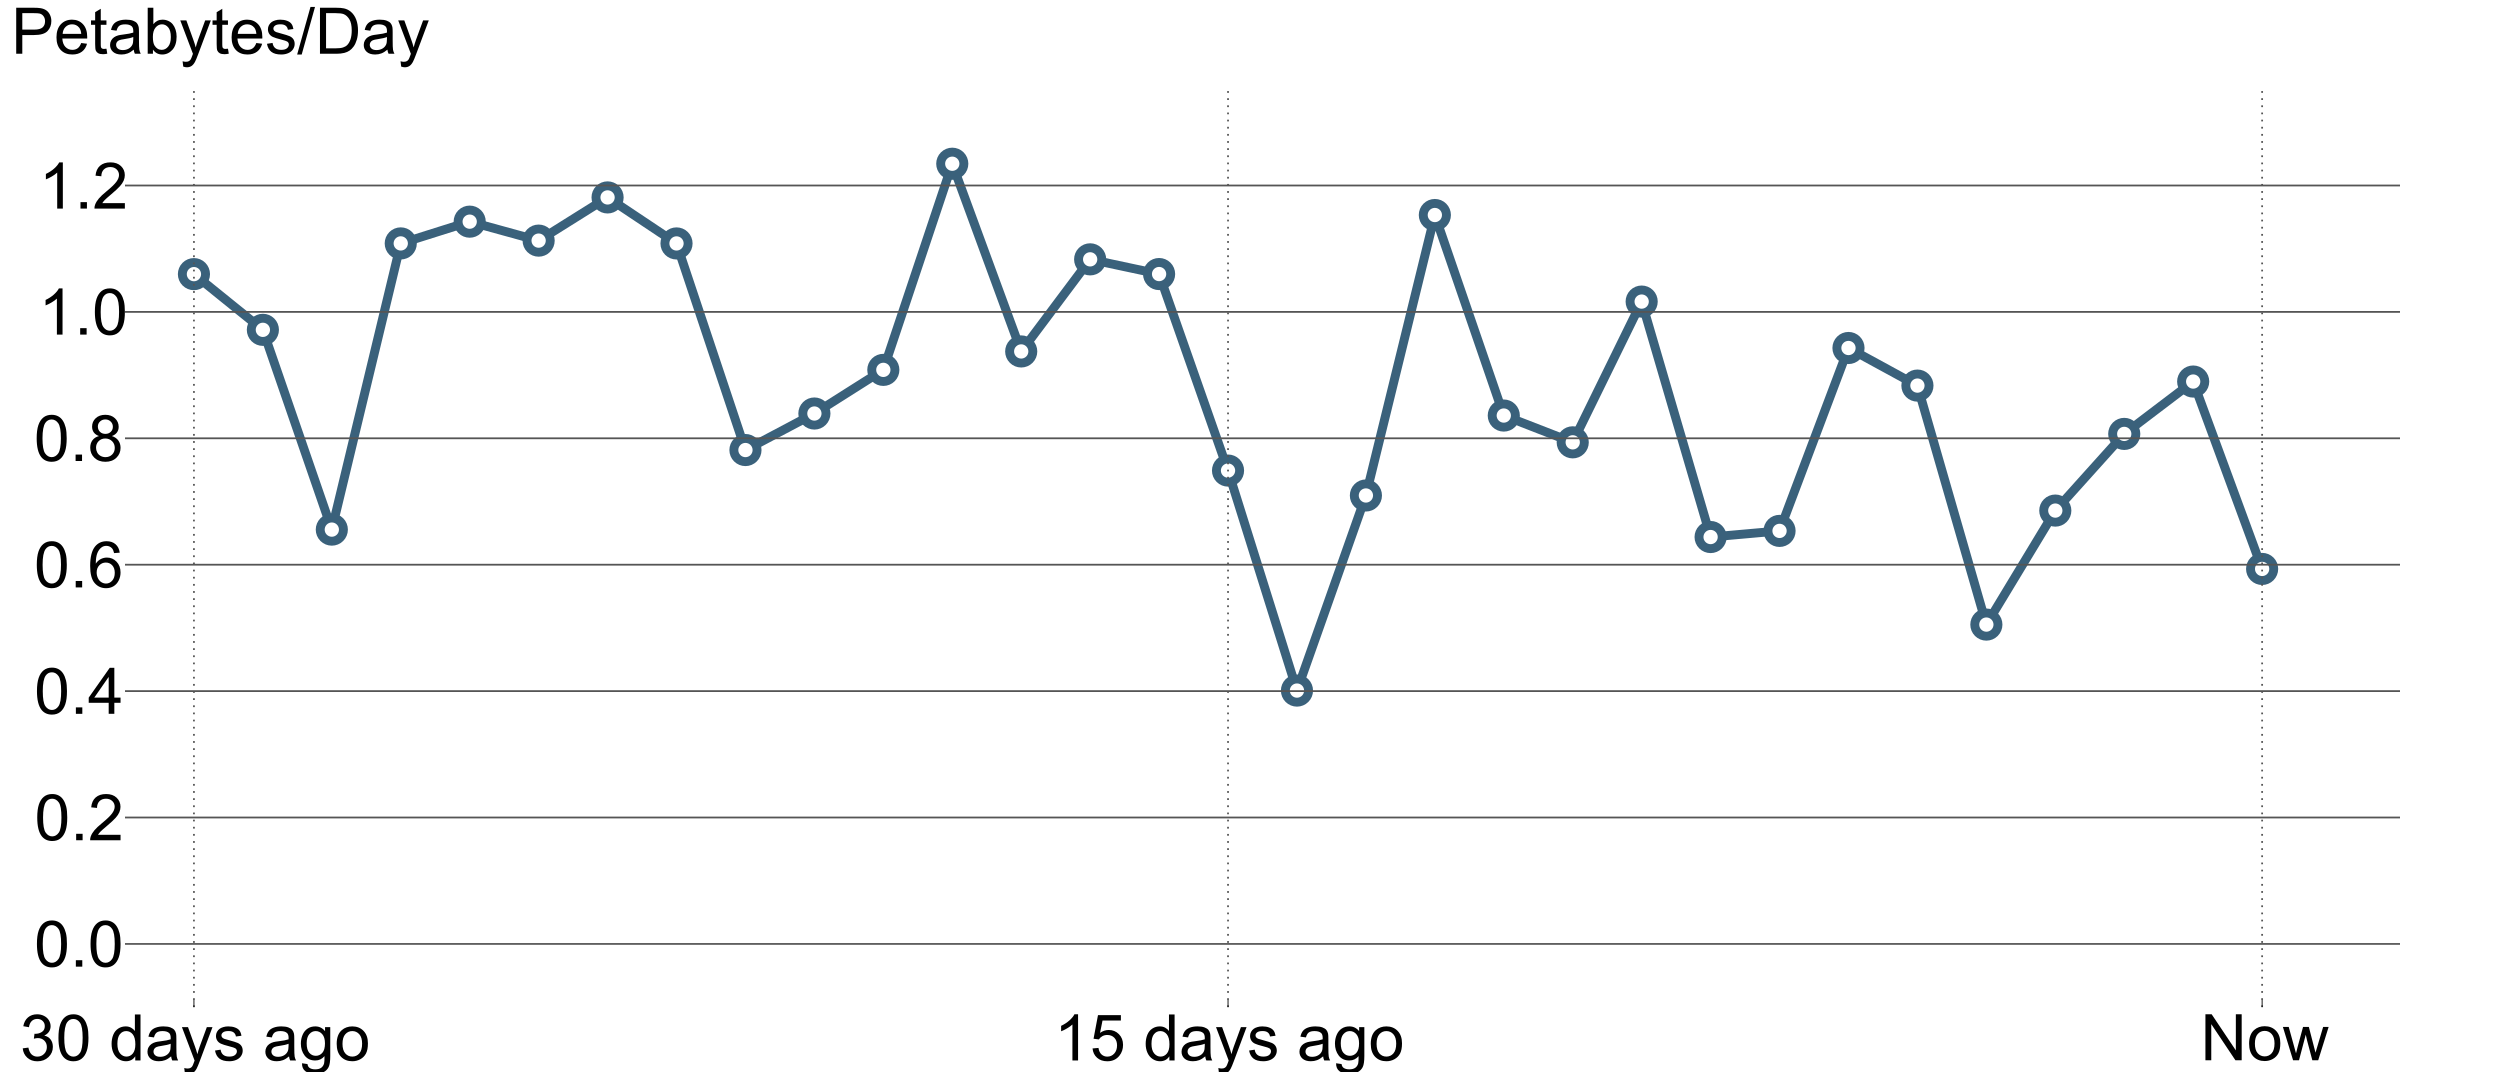
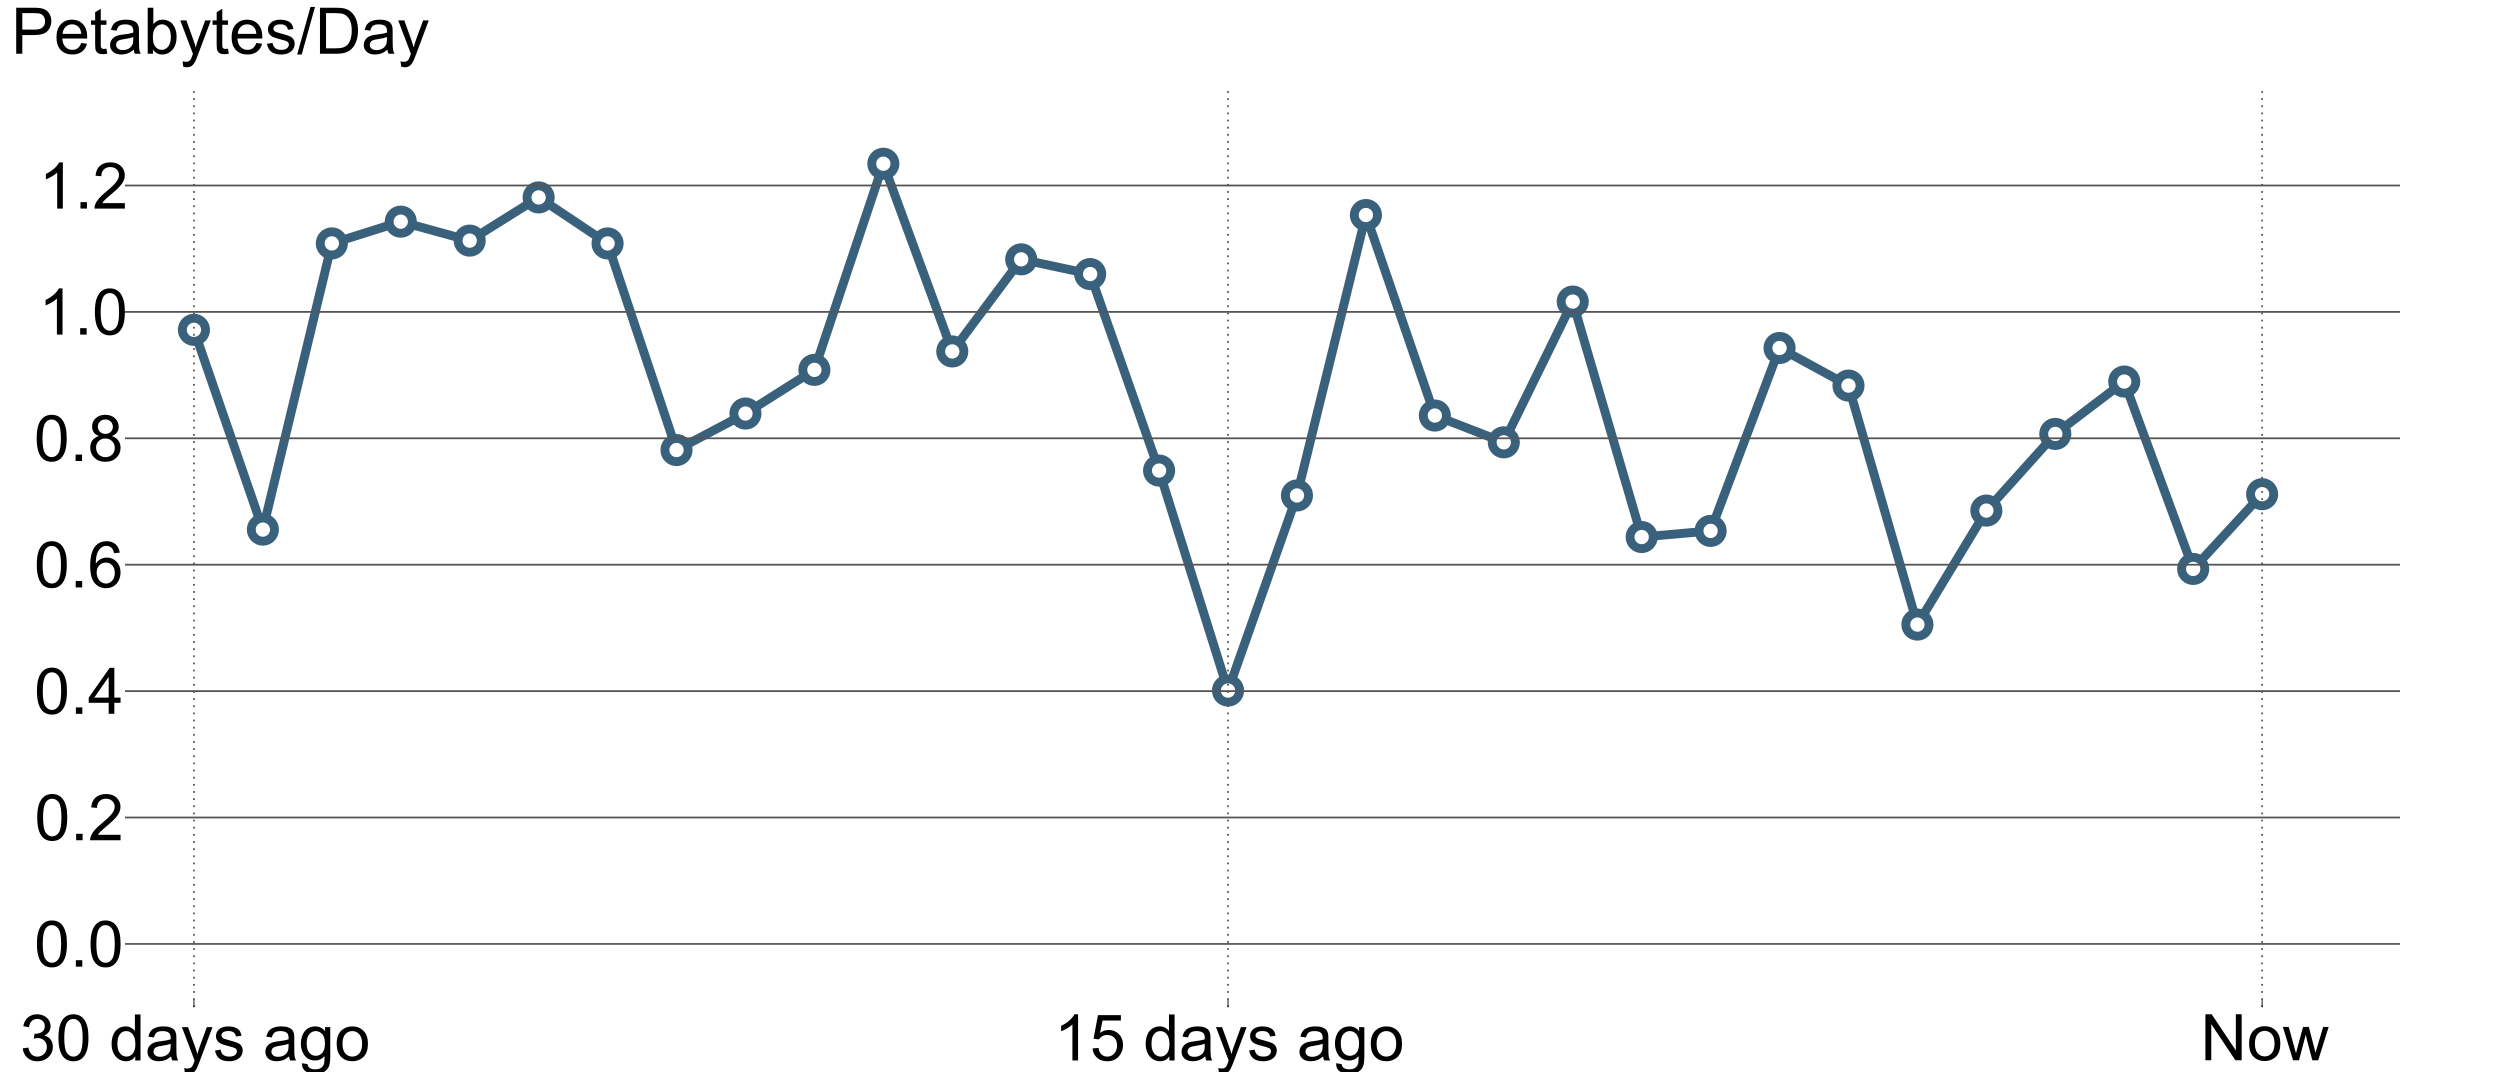
<svg xmlns="http://www.w3.org/2000/svg" xmlns:xlink="http://www.w3.org/1999/xlink" width="1400pt" height="600pt" viewBox="0 0 1400 600" version="1.1" id="svg1">
  <g id="figure1">
    <g id="patch1">
      <path style="fill: #ffffff; stroke: #ffffff; stroke-width: 1; stroke-linejoin: round; stroke-linecap: square;  opacity: 1" d="M0 600L1400 600L1400 0 L0 0L0 600" />
    </g>
    <g id="axes1">
      <g id="line2d1">
        <defs>
          <clipPath id="pae88289662c10040f13a96717475d515">
            <rect x="70" y="48" width="1274" height="516" />
          </clipPath>
        </defs>
-         <path style="fill: none; stroke: #3a617b; stroke-width: 5; stroke-linejoin: round; stroke-linecap: square;  opacity: 1" clip-path="url(#pae88289662c10040f13a96717475d515)" d="M108.606 153.516L147.212 184.71L185.818 296.58 L224.424 136.312L263.03 124.128L301.636 134.746 L340.242 110.558L378.848 136.327L417.455 252.022 L456.061 231.571L494.667 207.13L533.273 91.691 L571.879 196.808L610.485 145.236L649.091 153.469 L687.697 263.521L726.303 386.722L764.909 277.469 L803.515 120.413L842.121 232.705L880.727 247.707 L919.333 168.886L957.939 300.738L996.545 297.302 L1035.152 194.88L1073.758 215.933L1112.364 349.767 L1150.97 285.928L1189.576 242.988L1228.182 213.665 L1266.788 318.601" />
+         <path style="fill: none; stroke: #3a617b; stroke-width: 5; stroke-linejoin: round; stroke-linecap: square;  opacity: 1" clip-path="url(#pae88289662c10040f13a96717475d515)" d="M108.606 184.71L147.212 296.58L185.818 136.312 L224.424 124.128L263.03 134.746L301.636 110.558 L340.242 136.327L378.848 252.022L417.455 231.571 L456.061 207.13L494.667 91.691L533.273 196.808 L571.879 145.236L610.485 153.469L649.091 263.521 L687.697 386.722L726.303 277.469L764.909 120.413 L803.515 232.705L842.121 247.707L880.727 168.886 L919.333 300.738L957.939 297.302L996.545 194.88 L1035.152 215.933L1073.758 349.767L1112.364 285.928 L1150.97 242.988L1189.576 213.665L1228.182 318.601 L1266.788 276.743" />
        <defs>
          <path id="m08ac4dbc767844c1247817e65fe09196" d="M0 6.5C1.724 6.5 3.377 5.815 4.596 4.596 C5.815 3.377 6.5 1.724 6.5 0 C6.5 -1.724 5.815 -3.377 4.596 -4.596 C3.377 -5.815 1.724 -6.5 0 -6.5 C-1.724 -6.5 -3.377 -5.815 -4.596 -4.596 C-5.815 -3.377 -6.5 -1.724 -6.5 0 C-6.5 1.724 -5.815 3.377 -4.596 4.596 C-3.377 5.815 -1.724 6.5 0 6.5z" />
        </defs>
        <g clip-path="url(#pae88289662c10040f13a96717475d515)">
-           <use style="fill: #ffffff; stroke: #3a617b; stroke-width: 5; stroke-linejoin: round; stroke-linecap: butt;  opacity: 1" xlink:href="#m08ac4dbc767844c1247817e65fe09196" x="108.606" y="153.516" />
-           <use style="fill: #ffffff; stroke: #3a617b; stroke-width: 5; stroke-linejoin: round; stroke-linecap: butt;  opacity: 1" xlink:href="#m08ac4dbc767844c1247817e65fe09196" x="147.212" y="184.71" />
-           <use style="fill: #ffffff; stroke: #3a617b; stroke-width: 5; stroke-linejoin: round; stroke-linecap: butt;  opacity: 1" xlink:href="#m08ac4dbc767844c1247817e65fe09196" x="185.818" y="296.58" />
-           <use style="fill: #ffffff; stroke: #3a617b; stroke-width: 5; stroke-linejoin: round; stroke-linecap: butt;  opacity: 1" xlink:href="#m08ac4dbc767844c1247817e65fe09196" x="224.424" y="136.312" />
-           <use style="fill: #ffffff; stroke: #3a617b; stroke-width: 5; stroke-linejoin: round; stroke-linecap: butt;  opacity: 1" xlink:href="#m08ac4dbc767844c1247817e65fe09196" x="263.03" y="124.128" />
-           <use style="fill: #ffffff; stroke: #3a617b; stroke-width: 5; stroke-linejoin: round; stroke-linecap: butt;  opacity: 1" xlink:href="#m08ac4dbc767844c1247817e65fe09196" x="301.636" y="134.746" />
-           <use style="fill: #ffffff; stroke: #3a617b; stroke-width: 5; stroke-linejoin: round; stroke-linecap: butt;  opacity: 1" xlink:href="#m08ac4dbc767844c1247817e65fe09196" x="340.242" y="110.558" />
-           <use style="fill: #ffffff; stroke: #3a617b; stroke-width: 5; stroke-linejoin: round; stroke-linecap: butt;  opacity: 1" xlink:href="#m08ac4dbc767844c1247817e65fe09196" x="378.848" y="136.327" />
-           <use style="fill: #ffffff; stroke: #3a617b; stroke-width: 5; stroke-linejoin: round; stroke-linecap: butt;  opacity: 1" xlink:href="#m08ac4dbc767844c1247817e65fe09196" x="417.455" y="252.022" />
-           <use style="fill: #ffffff; stroke: #3a617b; stroke-width: 5; stroke-linejoin: round; stroke-linecap: butt;  opacity: 1" xlink:href="#m08ac4dbc767844c1247817e65fe09196" x="456.061" y="231.571" />
-           <use style="fill: #ffffff; stroke: #3a617b; stroke-width: 5; stroke-linejoin: round; stroke-linecap: butt;  opacity: 1" xlink:href="#m08ac4dbc767844c1247817e65fe09196" x="494.667" y="207.13" />
-           <use style="fill: #ffffff; stroke: #3a617b; stroke-width: 5; stroke-linejoin: round; stroke-linecap: butt;  opacity: 1" xlink:href="#m08ac4dbc767844c1247817e65fe09196" x="533.273" y="91.691" />
-           <use style="fill: #ffffff; stroke: #3a617b; stroke-width: 5; stroke-linejoin: round; stroke-linecap: butt;  opacity: 1" xlink:href="#m08ac4dbc767844c1247817e65fe09196" x="571.879" y="196.808" />
-           <use style="fill: #ffffff; stroke: #3a617b; stroke-width: 5; stroke-linejoin: round; stroke-linecap: butt;  opacity: 1" xlink:href="#m08ac4dbc767844c1247817e65fe09196" x="610.485" y="145.236" />
-           <use style="fill: #ffffff; stroke: #3a617b; stroke-width: 5; stroke-linejoin: round; stroke-linecap: butt;  opacity: 1" xlink:href="#m08ac4dbc767844c1247817e65fe09196" x="649.091" y="153.469" />
-           <use style="fill: #ffffff; stroke: #3a617b; stroke-width: 5; stroke-linejoin: round; stroke-linecap: butt;  opacity: 1" xlink:href="#m08ac4dbc767844c1247817e65fe09196" x="687.697" y="263.521" />
-           <use style="fill: #ffffff; stroke: #3a617b; stroke-width: 5; stroke-linejoin: round; stroke-linecap: butt;  opacity: 1" xlink:href="#m08ac4dbc767844c1247817e65fe09196" x="726.303" y="386.722" />
-           <use style="fill: #ffffff; stroke: #3a617b; stroke-width: 5; stroke-linejoin: round; stroke-linecap: butt;  opacity: 1" xlink:href="#m08ac4dbc767844c1247817e65fe09196" x="764.909" y="277.469" />
-           <use style="fill: #ffffff; stroke: #3a617b; stroke-width: 5; stroke-linejoin: round; stroke-linecap: butt;  opacity: 1" xlink:href="#m08ac4dbc767844c1247817e65fe09196" x="803.515" y="120.413" />
-           <use style="fill: #ffffff; stroke: #3a617b; stroke-width: 5; stroke-linejoin: round; stroke-linecap: butt;  opacity: 1" xlink:href="#m08ac4dbc767844c1247817e65fe09196" x="842.121" y="232.705" />
-           <use style="fill: #ffffff; stroke: #3a617b; stroke-width: 5; stroke-linejoin: round; stroke-linecap: butt;  opacity: 1" xlink:href="#m08ac4dbc767844c1247817e65fe09196" x="880.727" y="247.707" />
-           <use style="fill: #ffffff; stroke: #3a617b; stroke-width: 5; stroke-linejoin: round; stroke-linecap: butt;  opacity: 1" xlink:href="#m08ac4dbc767844c1247817e65fe09196" x="919.333" y="168.886" />
-           <use style="fill: #ffffff; stroke: #3a617b; stroke-width: 5; stroke-linejoin: round; stroke-linecap: butt;  opacity: 1" xlink:href="#m08ac4dbc767844c1247817e65fe09196" x="957.939" y="300.738" />
-           <use style="fill: #ffffff; stroke: #3a617b; stroke-width: 5; stroke-linejoin: round; stroke-linecap: butt;  opacity: 1" xlink:href="#m08ac4dbc767844c1247817e65fe09196" x="996.545" y="297.302" />
-           <use style="fill: #ffffff; stroke: #3a617b; stroke-width: 5; stroke-linejoin: round; stroke-linecap: butt;  opacity: 1" xlink:href="#m08ac4dbc767844c1247817e65fe09196" x="1035.152" y="194.88" />
-           <use style="fill: #ffffff; stroke: #3a617b; stroke-width: 5; stroke-linejoin: round; stroke-linecap: butt;  opacity: 1" xlink:href="#m08ac4dbc767844c1247817e65fe09196" x="1073.758" y="215.933" />
-           <use style="fill: #ffffff; stroke: #3a617b; stroke-width: 5; stroke-linejoin: round; stroke-linecap: butt;  opacity: 1" xlink:href="#m08ac4dbc767844c1247817e65fe09196" x="1112.364" y="349.767" />
-           <use style="fill: #ffffff; stroke: #3a617b; stroke-width: 5; stroke-linejoin: round; stroke-linecap: butt;  opacity: 1" xlink:href="#m08ac4dbc767844c1247817e65fe09196" x="1150.97" y="285.928" />
-           <use style="fill: #ffffff; stroke: #3a617b; stroke-width: 5; stroke-linejoin: round; stroke-linecap: butt;  opacity: 1" xlink:href="#m08ac4dbc767844c1247817e65fe09196" x="1189.576" y="242.988" />
-           <use style="fill: #ffffff; stroke: #3a617b; stroke-width: 5; stroke-linejoin: round; stroke-linecap: butt;  opacity: 1" xlink:href="#m08ac4dbc767844c1247817e65fe09196" x="1228.182" y="213.665" />
-           <use style="fill: #ffffff; stroke: #3a617b; stroke-width: 5; stroke-linejoin: round; stroke-linecap: butt;  opacity: 1" xlink:href="#m08ac4dbc767844c1247817e65fe09196" x="1266.788" y="318.601" />
+           <use style="fill: #ffffff; stroke: #3a617b; stroke-width: 5; stroke-linejoin: round; stroke-linecap: butt;  opacity: 1" xlink:href="#m08ac4dbc767844c1247817e65fe09196" x="108.606" y="184.71" />
+           <use style="fill: #ffffff; stroke: #3a617b; stroke-width: 5; stroke-linejoin: round; stroke-linecap: butt;  opacity: 1" xlink:href="#m08ac4dbc767844c1247817e65fe09196" x="147.212" y="296.58" />
+           <use style="fill: #ffffff; stroke: #3a617b; stroke-width: 5; stroke-linejoin: round; stroke-linecap: butt;  opacity: 1" xlink:href="#m08ac4dbc767844c1247817e65fe09196" x="185.818" y="136.312" />
+           <use style="fill: #ffffff; stroke: #3a617b; stroke-width: 5; stroke-linejoin: round; stroke-linecap: butt;  opacity: 1" xlink:href="#m08ac4dbc767844c1247817e65fe09196" x="224.424" y="124.128" />
+           <use style="fill: #ffffff; stroke: #3a617b; stroke-width: 5; stroke-linejoin: round; stroke-linecap: butt;  opacity: 1" xlink:href="#m08ac4dbc767844c1247817e65fe09196" x="263.03" y="134.746" />
+           <use style="fill: #ffffff; stroke: #3a617b; stroke-width: 5; stroke-linejoin: round; stroke-linecap: butt;  opacity: 1" xlink:href="#m08ac4dbc767844c1247817e65fe09196" x="301.636" y="110.558" />
+           <use style="fill: #ffffff; stroke: #3a617b; stroke-width: 5; stroke-linejoin: round; stroke-linecap: butt;  opacity: 1" xlink:href="#m08ac4dbc767844c1247817e65fe09196" x="340.242" y="136.327" />
+           <use style="fill: #ffffff; stroke: #3a617b; stroke-width: 5; stroke-linejoin: round; stroke-linecap: butt;  opacity: 1" xlink:href="#m08ac4dbc767844c1247817e65fe09196" x="378.848" y="252.022" />
+           <use style="fill: #ffffff; stroke: #3a617b; stroke-width: 5; stroke-linejoin: round; stroke-linecap: butt;  opacity: 1" xlink:href="#m08ac4dbc767844c1247817e65fe09196" x="417.455" y="231.571" />
+           <use style="fill: #ffffff; stroke: #3a617b; stroke-width: 5; stroke-linejoin: round; stroke-linecap: butt;  opacity: 1" xlink:href="#m08ac4dbc767844c1247817e65fe09196" x="456.061" y="207.13" />
+           <use style="fill: #ffffff; stroke: #3a617b; stroke-width: 5; stroke-linejoin: round; stroke-linecap: butt;  opacity: 1" xlink:href="#m08ac4dbc767844c1247817e65fe09196" x="494.667" y="91.691" />
+           <use style="fill: #ffffff; stroke: #3a617b; stroke-width: 5; stroke-linejoin: round; stroke-linecap: butt;  opacity: 1" xlink:href="#m08ac4dbc767844c1247817e65fe09196" x="533.273" y="196.808" />
+           <use style="fill: #ffffff; stroke: #3a617b; stroke-width: 5; stroke-linejoin: round; stroke-linecap: butt;  opacity: 1" xlink:href="#m08ac4dbc767844c1247817e65fe09196" x="571.879" y="145.236" />
+           <use style="fill: #ffffff; stroke: #3a617b; stroke-width: 5; stroke-linejoin: round; stroke-linecap: butt;  opacity: 1" xlink:href="#m08ac4dbc767844c1247817e65fe09196" x="610.485" y="153.469" />
+           <use style="fill: #ffffff; stroke: #3a617b; stroke-width: 5; stroke-linejoin: round; stroke-linecap: butt;  opacity: 1" xlink:href="#m08ac4dbc767844c1247817e65fe09196" x="649.091" y="263.521" />
+           <use style="fill: #ffffff; stroke: #3a617b; stroke-width: 5; stroke-linejoin: round; stroke-linecap: butt;  opacity: 1" xlink:href="#m08ac4dbc767844c1247817e65fe09196" x="687.697" y="386.722" />
+           <use style="fill: #ffffff; stroke: #3a617b; stroke-width: 5; stroke-linejoin: round; stroke-linecap: butt;  opacity: 1" xlink:href="#m08ac4dbc767844c1247817e65fe09196" x="726.303" y="277.469" />
+           <use style="fill: #ffffff; stroke: #3a617b; stroke-width: 5; stroke-linejoin: round; stroke-linecap: butt;  opacity: 1" xlink:href="#m08ac4dbc767844c1247817e65fe09196" x="764.909" y="120.413" />
+           <use style="fill: #ffffff; stroke: #3a617b; stroke-width: 5; stroke-linejoin: round; stroke-linecap: butt;  opacity: 1" xlink:href="#m08ac4dbc767844c1247817e65fe09196" x="803.515" y="232.705" />
+           <use style="fill: #ffffff; stroke: #3a617b; stroke-width: 5; stroke-linejoin: round; stroke-linecap: butt;  opacity: 1" xlink:href="#m08ac4dbc767844c1247817e65fe09196" x="842.121" y="247.707" />
+           <use style="fill: #ffffff; stroke: #3a617b; stroke-width: 5; stroke-linejoin: round; stroke-linecap: butt;  opacity: 1" xlink:href="#m08ac4dbc767844c1247817e65fe09196" x="880.727" y="168.886" />
+           <use style="fill: #ffffff; stroke: #3a617b; stroke-width: 5; stroke-linejoin: round; stroke-linecap: butt;  opacity: 1" xlink:href="#m08ac4dbc767844c1247817e65fe09196" x="919.333" y="300.738" />
+           <use style="fill: #ffffff; stroke: #3a617b; stroke-width: 5; stroke-linejoin: round; stroke-linecap: butt;  opacity: 1" xlink:href="#m08ac4dbc767844c1247817e65fe09196" x="957.939" y="297.302" />
+           <use style="fill: #ffffff; stroke: #3a617b; stroke-width: 5; stroke-linejoin: round; stroke-linecap: butt;  opacity: 1" xlink:href="#m08ac4dbc767844c1247817e65fe09196" x="996.545" y="194.88" />
+           <use style="fill: #ffffff; stroke: #3a617b; stroke-width: 5; stroke-linejoin: round; stroke-linecap: butt;  opacity: 1" xlink:href="#m08ac4dbc767844c1247817e65fe09196" x="1035.152" y="215.933" />
+           <use style="fill: #ffffff; stroke: #3a617b; stroke-width: 5; stroke-linejoin: round; stroke-linecap: butt;  opacity: 1" xlink:href="#m08ac4dbc767844c1247817e65fe09196" x="1073.758" y="349.767" />
+           <use style="fill: #ffffff; stroke: #3a617b; stroke-width: 5; stroke-linejoin: round; stroke-linecap: butt;  opacity: 1" xlink:href="#m08ac4dbc767844c1247817e65fe09196" x="1112.364" y="285.928" />
+           <use style="fill: #ffffff; stroke: #3a617b; stroke-width: 5; stroke-linejoin: round; stroke-linecap: butt;  opacity: 1" xlink:href="#m08ac4dbc767844c1247817e65fe09196" x="1150.97" y="242.988" />
+           <use style="fill: #ffffff; stroke: #3a617b; stroke-width: 5; stroke-linejoin: round; stroke-linecap: butt;  opacity: 1" xlink:href="#m08ac4dbc767844c1247817e65fe09196" x="1189.576" y="213.665" />
+           <use style="fill: #ffffff; stroke: #3a617b; stroke-width: 5; stroke-linejoin: round; stroke-linecap: butt;  opacity: 1" xlink:href="#m08ac4dbc767844c1247817e65fe09196" x="1228.182" y="318.601" />
+           <use style="fill: #ffffff; stroke: #3a617b; stroke-width: 5; stroke-linejoin: round; stroke-linecap: butt;  opacity: 1" xlink:href="#m08ac4dbc767844c1247817e65fe09196" x="1266.788" y="276.743" />
        </g>
      </g>
      <g id="matplotlib.axis1">
        <g id="xtick1">
          <g id="line2d2">
            <path style="fill: none; stroke: #555555; stroke-width: 1; stroke-linejoin: round; stroke-linecap: butt; stroke-dasharray: 1,3; stroke-dashoffset: 0; opacity: 1" clip-path="url(#pae88289662c10040f13a96717475d515)" d="M108.606 564L108.606 48" />
          </g>
          <g id="line2d3">
            <defs>
              <path id="m30e32995789d870ad79a2e54c91cf9c6" d="M0 0L0 -4" />
            </defs>
            <g>
              <use style="fill: none; stroke: #000000; stroke-width: 0.5; stroke-linejoin: round; stroke-linecap: butt;  opacity: 1" xlink:href="#m30e32995789d870ad79a2e54c91cf9c6" x="108.606" y="564" />
            </g>
          </g>
          <g id="text1">
            <defs>
              <path id="c_fda0a0109e2b7adfa5e482b9b2d320ee" d="M4.203 -18.891l8.781 -1.172q1.516 7.469 5.156 10.766q3.641 3.297 8.859 3.297q6.203 0 10.469 -4.297q4.281 -4.297 4.281 -10.656q0 -6.047 -3.953 -9.969q-3.953 -3.938 -10.062 -3.938q-2.484 0 -6.203 0.969l0.984 -7.719q0.875 0.109 1.406 0.109q5.625 0 10.109 -2.922q4.5 -2.938 4.5 -9.047q0 -4.828 -3.281 -8q-3.266 -3.188 -8.438 -3.188q-5.125 0 -8.547 3.234q-3.422 3.219 -4.391 9.656l-8.797 -1.562q1.609 -8.828 7.312 -13.688q5.719 -4.859 14.219 -4.859q5.859 0 10.781 2.516q4.938 2.516 7.547 6.859q2.625 4.344 2.625 9.234q0 4.625 -2.5 8.438q-2.484 3.812 -7.359 6.062q6.344 1.453 9.859 6.078q3.516 4.609 3.516 11.547q0 9.375 -6.844 15.891q-6.828 6.516 -17.281 6.516q-9.422 0 -15.656 -5.609q-6.219 -5.625 -7.094 -14.547" />
              <path id="c_c63e313c3da876077b62561e94932799" d="M4.156 -35.297q0 -12.703 2.609 -20.438q2.609 -7.75 7.75 -11.938q5.156 -4.203 12.969 -4.203q5.766 0 10.109 2.328q4.344 2.312 7.172 6.688q2.844 4.359 4.453 10.641q1.609 6.266 1.609 16.922q0 12.594 -2.594 20.328q-2.578 7.734 -7.734 11.969q-5.141 4.219 -13.016 4.219q-10.344 0 -16.25 -7.422q-7.078 -8.938 -7.078 -29.094M13.188 -35.297q0 17.625 4.125 23.469q4.125 5.828 10.172 5.828q6.062 0 10.188 -5.859q4.125 -5.859 4.125 -23.438q0 -17.688 -4.125 -23.484q-4.125 -5.812 -10.281 -5.812q-6.047 0 -9.672 5.125q-4.531 6.531 -4.531 24.172" />
              <path id="c_d41d8cd98f00b204e9800998ecf8427e" d="" />
              <path id="c_75c92566de225071250a4a257a4d416e" d="M40.234 -0l0 -6.547q-4.938 7.719 -14.5 7.719q-6.203 0 -11.406 -3.422q-5.203 -3.422 -8.062 -9.547q-2.844 -6.125 -2.844 -14.078q0 -7.766 2.578 -14.094q2.594 -6.328 7.766 -9.688q5.188 -3.375 11.578 -3.375q4.688 0 8.344 1.984q3.672 1.969 5.969 5.141l0 -25.672l8.734 0l0 71.578zM12.453 -25.875q0 9.953 4.188 14.891q4.203 4.922 9.922 4.922q5.766 0 9.781 -4.703q4.031 -4.719 4.031 -14.375q0 -10.656 -4.109 -15.625q-4.094 -4.984 -10.094 -4.984q-5.859 0 -9.797 4.781q-3.922 4.781 -3.922 15.094" />
              <path id="c_ddaa5e367218a470357296a7ba545dfe" d="M40.438 -6.391q-4.891 4.141 -9.406 5.859q-4.516 1.703 -9.688 1.703q-8.547 0 -13.141 -4.172q-4.594 -4.172 -4.594 -10.672q0 -3.812 1.734 -6.953q1.734 -3.156 4.547 -5.062q2.812 -1.906 6.328 -2.875q2.578 -0.688 7.812 -1.328q10.641 -1.266 15.672 -3.016q0.047 -1.812 0.047 -2.297q0 -5.375 -2.5 -7.578q-3.359 -2.969 -10 -2.969q-6.203 0 -9.156 2.172q-2.953 2.172 -4.375 7.688l-8.594 -1.172q1.172 -5.516 3.859 -8.906q2.688 -3.391 7.766 -5.219q5.078 -1.844 11.766 -1.844q6.641 0 10.781 1.562q4.156 1.562 6.109 3.938q1.953 2.359 2.734 5.984q0.438 2.234 0.438 8.094l0 11.719q0 12.266 0.562 15.516q0.562 3.234 2.234 6.219l-9.188 0q-1.359 -2.734 -1.75 -6.391M39.703 -26.031q-4.797 1.953 -14.359 3.328q-5.422 0.781 -7.672 1.766q-2.234 0.969 -3.469 2.844q-1.219 1.875 -1.219 4.172q0 3.516 2.656 5.859q2.672 2.344 7.797 2.344q5.078 0 9.031 -2.219q3.953 -2.219 5.812 -6.078q1.422 -2.984 1.422 -8.781z" />
              <path id="c_e05063379f1a33c50264a9baea33b87d" d="M6.203 19.969l-0.984 -8.25q2.891 0.781 5.031 0.781q2.938 0 4.688 -0.984q1.766 -0.969 2.891 -2.719q0.828 -1.328 2.688 -6.547q0.234 -0.734 0.781 -2.156l-19.688 -51.953l9.469 0l10.797 30.031q2.094 5.719 3.766 12.016q1.516 -6.062 3.609 -11.812l11.078 -30.234l8.797 0l-19.734 52.734q-3.172 8.547 -4.922 11.766q-2.344 4.359 -5.375 6.375q-3.031 2.031 -7.234 2.031q-2.531 0 -5.656 -1.078" />
              <path id="c_37fe629f139bdb6cf8aa614b087f812c" d="M3.078 -15.484l8.688 -1.359q0.734 5.219 4.078 8q3.344 2.781 9.359 2.781q6.047 0 8.969 -2.453q2.938 -2.469 2.938 -5.797q0 -2.969 -2.594 -4.688q-1.797 -1.172 -8.984 -2.969q-9.656 -2.453 -13.391 -4.234q-3.734 -1.781 -5.672 -4.922q-1.922 -3.156 -1.922 -6.969q0 -3.453 1.578 -6.406q1.594 -2.969 4.328 -4.922q2.047 -1.5 5.578 -2.547q3.547 -1.062 7.609 -1.062q6.094 0 10.703 1.766q4.625 1.75 6.812 4.766q2.203 3 3.031 8.016l-8.594 1.172q-0.578 -4 -3.391 -6.234q-2.812 -2.25 -7.938 -2.25q-6.047 0 -8.641 2q-2.594 2 -2.594 4.688q0 1.703 1.078 3.078q1.078 1.406 3.375 2.344q1.312 0.484 7.766 2.234q9.328 2.5 13 4.094q3.688 1.578 5.781 4.609q2.109 3.016 2.109 7.516q0 4.391 -2.562 8.281q-2.562 3.875 -7.406 6q-4.828 2.125 -10.922 2.125q-10.109 0 -15.406 -4.203q-5.297 -4.203 -6.766 -12.453" />
              <path id="c_942af35282b351d80557a23c0c16bb49" d="M4.984 4.297l8.547 1.266q0.531 3.953 2.969 5.766q3.281 2.438 8.938 2.438q6.109 0 9.422 -2.438q3.328 -2.438 4.5 -6.828q0.688 -2.688 0.625 -11.281q-5.75 6.781 -14.344 6.781q-10.703 0 -16.562 -7.719q-5.859 -7.719 -5.859 -18.5q0 -7.422 2.688 -13.688q2.688 -6.281 7.781 -9.703q5.109 -3.422 12 -3.422q9.172 0 15.141 7.422l0 -6.25l8.094 0l0 44.828q0 12.109 -2.469 17.156q-2.453 5.062 -7.812 7.984q-5.344 2.938 -13.156 2.938q-9.266 0 -14.984 -4.172q-5.719 -4.172 -5.516 -12.578M12.25 -26.859q0 10.203 4.047 14.891q4.062 4.688 10.172 4.688q6.047 0 10.141 -4.656q4.109 -4.672 4.109 -14.625q0 -9.516 -4.219 -14.344q-4.219 -4.844 -10.188 -4.844q-5.859 0 -9.969 4.766q-4.094 4.75 -4.094 14.125" />
              <path id="c_7b35dc0830c9a5ebd9c5012e37b3554f" d="M3.328 -25.922q0 -14.406 8 -21.344q6.688 -5.766 16.312 -5.766q10.688 0 17.469 7.016q6.797 7 6.797 19.359q0 10 -3 15.75q-3 5.734 -8.75 8.906q-5.734 3.172 -12.516 3.172q-10.891 0 -17.609 -6.984q-6.703 -6.984 -6.703 -20.109M12.359 -25.922q0 9.953 4.344 14.906q4.344 4.953 10.938 4.953q6.547 0 10.891 -4.969q4.344 -4.984 4.344 -15.188q0 -9.625 -4.375 -14.578q-4.375 -4.953 -10.859 -4.953q-6.594 0 -10.938 4.938q-4.344 4.922 -4.344 14.891" />
            </defs>
            <g style="fill: #000000; opacity: 1" transform="translate(11.21544,593.875)scale(0.36)">
              <use xlink:href="#c_fda0a0109e2b7adfa5e482b9b2d320ee" />
              <use xlink:href="#c_c63e313c3da876077b62561e94932799" x="55.615" />
              <use xlink:href="#c_d41d8cd98f00b204e9800998ecf8427e" x="111.23" />
              <use xlink:href="#c_75c92566de225071250a4a257a4d416e" x="139.014" />
              <use xlink:href="#c_ddaa5e367218a470357296a7ba545dfe" x="194.629" />
              <use xlink:href="#c_e05063379f1a33c50264a9baea33b87d" x="250.244" />
              <use xlink:href="#c_37fe629f139bdb6cf8aa614b087f812c" x="300.244" />
              <use xlink:href="#c_d41d8cd98f00b204e9800998ecf8427e" x="350.244" />
              <use xlink:href="#c_ddaa5e367218a470357296a7ba545dfe" x="378.027" />
              <use xlink:href="#c_942af35282b351d80557a23c0c16bb49" x="433.643" />
              <use xlink:href="#c_7b35dc0830c9a5ebd9c5012e37b3554f" x="489.258" />
            </g>
          </g>
        </g>
        <g id="xtick2">
          <g id="line2d4">
            <path style="fill: none; stroke: #555555; stroke-width: 1; stroke-linejoin: round; stroke-linecap: butt; stroke-dasharray: 1,3; stroke-dashoffset: 0; opacity: 1" clip-path="url(#pae88289662c10040f13a96717475d515)" d="M687.697 564L687.697 48" />
          </g>
          <g id="line2d5">
            <g>
              <use style="fill: none; stroke: #000000; stroke-width: 0.5; stroke-linejoin: round; stroke-linecap: butt;  opacity: 1" xlink:href="#m30e32995789d870ad79a2e54c91cf9c6" x="687.697" y="564" />
            </g>
          </g>
          <g id="text2">
            <defs>
              <path id="c_72c59cf671978aab4f9757f107511077" d="M37.25 -0l-8.781 0l0 -56q-3.172 3.016 -8.328 6.047q-5.156 3.031 -9.25 4.547l0 -8.5q7.375 -3.469 12.891 -8.391q5.516 -4.938 7.812 -9.578l5.656 0z" />
              <path id="c_75f775bc9f9a6adfab5172fd551e47e0" d="M4.156 -18.75l9.219 -0.781q1.031 6.734 4.766 10.141q3.734 3.391 9.016 3.391q6.344 0 10.734 -4.781q4.391 -4.797 4.391 -12.703q0 -7.516 -4.219 -11.859q-4.219 -4.359 -11.062 -4.359q-4.25 0 -7.672 1.938q-3.406 1.922 -5.359 5l-8.25 -1.078l6.922 -36.766l35.609 0l0 8.406l-28.578 0l-3.844 19.234q6.438 -4.5 13.516 -4.5q9.375 0 15.812 6.5q6.453 6.5 6.453 16.703q0 9.719 -5.656 16.797q-6.891 8.688 -18.797 8.688q-9.766 0 -15.953 -5.469q-6.172 -5.469 -7.047 -14.5" />
            </defs>
            <g style="fill: #000000; opacity: 1" transform="translate(590.3063,593.875)scale(0.36)">
              <use xlink:href="#c_72c59cf671978aab4f9757f107511077" />
              <use xlink:href="#c_75f775bc9f9a6adfab5172fd551e47e0" x="55.615" />
              <use xlink:href="#c_d41d8cd98f00b204e9800998ecf8427e" x="111.23" />
              <use xlink:href="#c_75c92566de225071250a4a257a4d416e" x="139.014" />
              <use xlink:href="#c_ddaa5e367218a470357296a7ba545dfe" x="194.629" />
              <use xlink:href="#c_e05063379f1a33c50264a9baea33b87d" x="250.244" />
              <use xlink:href="#c_37fe629f139bdb6cf8aa614b087f812c" x="300.244" />
              <use xlink:href="#c_d41d8cd98f00b204e9800998ecf8427e" x="350.244" />
              <use xlink:href="#c_ddaa5e367218a470357296a7ba545dfe" x="378.027" />
              <use xlink:href="#c_942af35282b351d80557a23c0c16bb49" x="433.643" />
              <use xlink:href="#c_7b35dc0830c9a5ebd9c5012e37b3554f" x="489.258" />
            </g>
          </g>
        </g>
        <g id="xtick3">
          <g id="line2d6">
            <path style="fill: none; stroke: #555555; stroke-width: 1; stroke-linejoin: round; stroke-linecap: butt; stroke-dasharray: 1,3; stroke-dashoffset: 0; opacity: 1" clip-path="url(#pae88289662c10040f13a96717475d515)" d="M1266.788 564L1266.788 48" />
          </g>
          <g id="line2d7">
            <g>
              <use style="fill: none; stroke: #000000; stroke-width: 0.5; stroke-linejoin: round; stroke-linecap: butt;  opacity: 1" xlink:href="#m30e32995789d870ad79a2e54c91cf9c6" x="1266.788" y="564" />
            </g>
          </g>
          <g id="text3">
            <defs>
              <path id="c_24362050c8694f3b12426c65886c8663" d="M7.625 -0l0 -71.578l9.703 0l37.609 56.203l0 -56.203l9.078 0l0 71.578l-9.719 0l-37.594 -56.25l0 56.25z" />
              <path id="c_3e640fb88236db82ebdef0fee1cd7eb8" d="M16.156 -0l-15.859 -51.859l9.078 0l8.25 29.938l3.078 11.125q0.203 -0.828 2.688 -10.688l8.25 -30.375l9.031 0l7.766 30.078l2.594 9.922l2.969 -10.016l8.891 -29.984l8.547 0l-16.219 51.859l-9.125 0l-8.25 -31.062l-2 -8.828l-10.5 39.891z" />
            </defs>
            <g style="fill: #000000; opacity: 1" transform="translate(1232.296,593.7656)scale(0.36)">
              <use xlink:href="#c_24362050c8694f3b12426c65886c8663" />
              <use xlink:href="#c_7b35dc0830c9a5ebd9c5012e37b3554f" x="72.217" />
              <use xlink:href="#c_3e640fb88236db82ebdef0fee1cd7eb8" x="127.832" />
            </g>
          </g>
        </g>
      </g>
      <g id="matplotlib.axis2">
        <g id="ytick1">
          <g id="line2d8">
            <path style="fill: none; stroke: #555555; stroke-width: 1; stroke-linejoin: round; stroke-linecap: square;  opacity: 1" clip-path="url(#pae88289662c10040f13a96717475d515)" d="M70 528.605L1344 528.605" />
          </g>
          <g id="text4">
            <defs>
              <path id="c_9c88a63538c7a98452673de38f845635" d="M9.078 -0l0 -10.016l10.016 0l0 10.016z" />
            </defs>
            <g style="fill: #000000; opacity: 1" transform="translate(19.1875,541.3237)scale(0.36)">
              <use xlink:href="#c_c63e313c3da876077b62561e94932799" />
              <use xlink:href="#c_9c88a63538c7a98452673de38f845635" x="55.615" />
              <use xlink:href="#c_c63e313c3da876077b62561e94932799" x="83.398" />
            </g>
          </g>
        </g>
        <g id="ytick2">
          <g id="line2d9">
            <path style="fill: none; stroke: #555555; stroke-width: 1; stroke-linejoin: round; stroke-linecap: square;  opacity: 1" clip-path="url(#pae88289662c10040f13a96717475d515)" d="M70 457.815L1344 457.815" />
          </g>
          <g id="text5">
            <defs>
              <path id="c_a7ec7f1581c48e6603ad54008c14207a" d="M50.344 -8.453l0 8.453l-47.312 0q-0.094 -3.172 1.016 -6.109q1.812 -4.828 5.781 -9.516q3.984 -4.688 11.516 -10.844q11.672 -9.562 15.766 -15.156q4.109 -5.594 4.109 -10.578q0 -5.219 -3.75 -8.797q-3.734 -3.594 -9.734 -3.594q-6.344 0 -10.156 3.812q-3.812 3.797 -3.859 10.531l-9.031 -0.922q0.922 -10.109 6.969 -15.406q6.062 -5.297 16.281 -5.297q10.297 0 16.297 5.719q6.016 5.703 6.016 14.156q0 4.297 -1.766 8.453q-1.75 4.141 -5.828 8.734q-4.078 4.594 -13.547 12.594q-7.922 6.641 -10.172 9.016q-2.234 2.359 -3.703 4.75z" />
            </defs>
            <g style="fill: #000000; opacity: 1" transform="translate(19.35938,470.5335)scale(0.36)">
              <use xlink:href="#c_c63e313c3da876077b62561e94932799" />
              <use xlink:href="#c_9c88a63538c7a98452673de38f845635" x="55.615" />
              <use xlink:href="#c_a7ec7f1581c48e6603ad54008c14207a" x="83.398" />
            </g>
          </g>
        </g>
        <g id="ytick3">
          <g id="line2d10">
            <path style="fill: none; stroke: #555555; stroke-width: 1; stroke-linejoin: round; stroke-linecap: square;  opacity: 1" clip-path="url(#pae88289662c10040f13a96717475d515)" d="M70 387.025L1344 387.025" />
          </g>
          <g id="text6">
            <defs>
              <path id="c_16502e6f65ec6361f518ececdfa42aec" d="M32.328 -0l0 -17.141l-31.062 0l0 -8.062l32.672 -46.375l7.172 0l0 46.375l9.672 0l0 8.062l-9.672 0l0 17.141zM32.328 -25.203l0 -32.266l-22.422 32.266z" />
            </defs>
            <g style="fill: #000000; opacity: 1" transform="translate(19.20312,399.7434)scale(0.36)">
              <use xlink:href="#c_c63e313c3da876077b62561e94932799" />
              <use xlink:href="#c_9c88a63538c7a98452673de38f845635" x="55.615" />
              <use xlink:href="#c_16502e6f65ec6361f518ececdfa42aec" x="83.398" />
            </g>
          </g>
        </g>
        <g id="ytick4">
          <g id="line2d11">
            <path style="fill: none; stroke: #555555; stroke-width: 1; stroke-linejoin: round; stroke-linecap: square;  opacity: 1" clip-path="url(#pae88289662c10040f13a96717475d515)" d="M70 316.235L1344 316.235" />
          </g>
          <g id="text7">
            <defs>
              <path id="c_365c0c1086255689078be262ab150854" d="M49.75 -54.047l-8.734 0.672q-1.172 -5.172 -3.312 -7.516q-3.578 -3.766 -8.797 -3.766q-4.203 0 -7.375 2.344q-4.141 3.031 -6.547 8.844q-2.391 5.812 -2.484 16.547q3.172 -4.828 7.766 -7.172q4.594 -2.344 9.625 -2.344q8.781 0 14.953 6.469q6.188 6.469 6.188 16.719q0 6.75 -2.906 12.531q-2.906 5.781 -7.984 8.859q-5.078 3.078 -11.531 3.078q-10.984 0 -17.922 -8.078q-6.922 -8.078 -6.922 -26.641q0 -20.75 7.656 -30.172q6.688 -8.203 18.016 -8.203q8.453 0 13.844 4.734q5.406 4.734 6.469 13.094M13.875 -23.188q0 4.531 1.922 8.688q1.922 4.141 5.391 6.328q3.469 2.172 7.281 2.172q5.562 0 9.562 -4.484q4.016 -4.5 4.016 -12.219q0 -7.422 -3.969 -11.688q-3.953 -4.281 -9.953 -4.281q-5.953 0 -10.109 4.281q-4.141 4.266 -4.141 11.203" />
            </defs>
            <g style="fill: #000000; opacity: 1" transform="translate(19.10938,328.9533)scale(0.36)">
              <use xlink:href="#c_c63e313c3da876077b62561e94932799" />
              <use xlink:href="#c_9c88a63538c7a98452673de38f845635" x="55.615" />
              <use xlink:href="#c_365c0c1086255689078be262ab150854" x="83.398" />
            </g>
          </g>
        </g>
        <g id="ytick5">
          <g id="line2d12">
            <path style="fill: none; stroke: #555555; stroke-width: 1; stroke-linejoin: round; stroke-linecap: square;  opacity: 1" clip-path="url(#pae88289662c10040f13a96717475d515)" d="M70 245.444L1344 245.444" />
          </g>
          <g id="text8">
            <defs>
              <path id="c_9e21411eefed339632dc4e534c173910" d="M17.672 -38.812q-5.469 -2.016 -8.109 -5.719q-2.625 -3.719 -2.625 -8.891q0 -7.812 5.609 -13.125q5.625 -5.328 14.938 -5.328q9.375 0 15.094 5.453q5.719 5.438 5.719 13.25q0 4.984 -2.625 8.672q-2.609 3.672 -7.922 5.688q6.594 2.141 10.031 6.938q3.438 4.781 3.438 11.422q0 9.172 -6.5 15.422q-6.484 6.25 -17.078 6.25q-10.594 0 -17.094 -6.266q-6.5 -6.281 -6.5 -15.656q0 -6.984 3.547 -11.688q3.547 -4.719 10.078 -6.422M15.922 -53.719q0 5.078 3.266 8.312q3.281 3.219 8.5 3.219q5.078 0 8.328 -3.188q3.25 -3.203 3.25 -7.844q0 -4.844 -3.359 -8.141q-3.344 -3.297 -8.312 -3.297q-5.031 0 -8.359 3.234q-3.312 3.219 -3.312 7.703M13.094 -20.656q0 3.766 1.781 7.281q1.781 3.516 5.297 5.453q3.516 1.922 7.562 1.922q6.297 0 10.391 -4.047q4.109 -4.062 4.109 -10.312q0 -6.344 -4.219 -10.5q-4.219 -4.156 -10.578 -4.156q-6.203 0 -10.281 4.109q-4.062 4.094 -4.062 10.25" />
            </defs>
            <g style="fill: #000000; opacity: 1" transform="translate(19.04688,258.1631)scale(0.36)">
              <use xlink:href="#c_c63e313c3da876077b62561e94932799" />
              <use xlink:href="#c_9c88a63538c7a98452673de38f845635" x="55.615" />
              <use xlink:href="#c_9e21411eefed339632dc4e534c173910" x="83.398" />
            </g>
          </g>
        </g>
        <g id="ytick6">
          <g id="line2d13">
            <path style="fill: none; stroke: #555555; stroke-width: 1; stroke-linejoin: round; stroke-linecap: square;  opacity: 1" clip-path="url(#pae88289662c10040f13a96717475d515)" d="M70 174.654L1344 174.654" />
          </g>
          <g id="text9">
            <g style="fill: #000000; opacity: 1" transform="translate(21.60938,187.373)scale(0.36)">
              <use xlink:href="#c_72c59cf671978aab4f9757f107511077" />
              <use xlink:href="#c_9c88a63538c7a98452673de38f845635" x="55.615" />
              <use xlink:href="#c_c63e313c3da876077b62561e94932799" x="83.398" />
            </g>
          </g>
        </g>
        <g id="ytick7">
          <g id="line2d14">
            <path style="fill: none; stroke: #555555; stroke-width: 1; stroke-linejoin: round; stroke-linecap: square;  opacity: 1" clip-path="url(#pae88289662c10040f13a96717475d515)" d="M70 103.864L1344 103.864" />
          </g>
          <g id="text10">
            <g style="fill: #000000; opacity: 1" transform="translate(21.78125,116.8016)scale(0.36)">
              <use xlink:href="#c_72c59cf671978aab4f9757f107511077" />
              <use xlink:href="#c_9c88a63538c7a98452673de38f845635" x="55.615" />
              <use xlink:href="#c_a7ec7f1581c48e6603ad54008c14207a" x="83.398" />
            </g>
          </g>
        </g>
      </g>
      <g id="text11">
        <defs>
          <path id="c_4dd6b7e5320af5862e0f82b4d2c81995" d="M7.719 -0l0 -71.578l27 0q7.125 0 10.891 0.672q5.266 0.891 8.828 3.359q3.578 2.453 5.75 6.906q2.172 4.438 2.172 9.766q0 9.125 -5.812 15.453q-5.812 6.312 -21 6.312l-18.359 0l0 29.109zM17.188 -37.547l18.5 0q9.188 0 13.047 -3.422q3.859 -3.422 3.859 -9.625q0 -4.484 -2.281 -7.672q-2.266 -3.203 -5.969 -4.234q-2.406 -0.641 -8.844 -0.641l-18.312 0z" />
          <path id="c_96d0a1ecddf0bdf50a9ef92886b6d00f" d="M42.094 -16.703l9.078 1.125q-2.141 7.953 -7.953 12.359q-5.812 4.391 -14.844 4.391q-11.375 0 -18.047 -7q-6.672 -7.016 -6.672 -19.656q0 -13.094 6.734 -20.312q6.75 -7.234 17.484 -7.234q10.406 0 17 7.078q6.594 7.078 6.594 19.922q0 0.781 -0.047 2.344l-38.672 0q0.484 8.547 4.828 13.094q4.344 4.531 10.844 4.531q4.828 0 8.25 -2.531q3.422 -2.547 5.422 -8.109M13.234 -30.906l28.953 0q-0.578 -6.547 -3.312 -9.812q-4.203 -5.078 -10.891 -5.078q-6.062 0 -10.188 4.047q-4.125 4.047 -4.562 10.844" />
          <path id="c_49875a71faaf72e623dfe75bd38d2a1b" d="M25.781 -7.859l1.266 7.766q-3.703 0.781 -6.641 0.781q-4.781 0 -7.422 -1.516q-2.625 -1.516 -3.703 -3.984q-1.078 -2.469 -1.078 -10.375l0 -29.828l-6.438 0l0 -6.844l6.438 0l0 -12.844l8.734 -5.266l0 18.109l8.844 0l0 6.844l-8.844 0l0 30.312q0 3.766 0.469 4.844q0.469 1.062 1.516 1.703q1.047 0.641 3 0.641q1.469 0 3.859 -0.344" />
          <path id="c_9c3cac15f1315e3f6c13808b117eed9f" d="M14.703 -0l-8.156 0l0 -71.578l8.781 0l0 25.531q5.578 -6.984 14.219 -6.984q4.781 0 9.047 1.938q4.281 1.922 7.031 5.422q2.766 3.484 4.328 8.422q1.562 4.922 1.562 10.547q0 13.328 -6.594 20.609q-6.594 7.266 -15.812 7.266q-9.188 0 -14.406 -7.672zM14.594 -26.312q0 9.312 2.547 13.469q4.156 6.781 11.234 6.781q5.75 0 9.953 -5q4.203 -5 4.203 -14.922q0 -10.156 -4.031 -14.984q-4.031 -4.828 -9.734 -4.828q-5.766 0 -9.969 5q-4.203 5 -4.203 14.484" />
          <path id="c_a1de2651640294cc71fd7ece9f6eee39" d="M0 1.219l20.75 -74.016l7.031 0l-20.703 74.016z" />
          <path id="c_2b5f57d284596662b6ddd57a1a06d23a" d="M7.719 -0l0 -71.578l24.656 0q8.344 0 12.75 1.016q6.141 1.422 10.484 5.125q5.672 4.797 8.469 12.25q2.812 7.438 2.812 17q0 8.156 -1.906 14.453q-1.891 6.297 -4.875 10.438q-2.984 4.125 -6.531 6.5q-3.531 2.359 -8.531 3.578q-5 1.219 -11.5 1.219zM17.188 -8.453l15.281 0q7.078 0 11.109 -1.312q4.031 -1.312 6.422 -3.719q3.375 -3.359 5.25 -9.047q1.875 -5.688 1.875 -13.797q0 -11.234 -3.688 -17.266q-3.688 -6.031 -8.953 -8.078q-3.812 -1.469 -12.25 -1.469l-15.047 0z" />
        </defs>
        <g style="fill: #000000; opacity: 1" transform="translate(6.3,30.10187)scale(0.36)">
          <use xlink:href="#c_4dd6b7e5320af5862e0f82b4d2c81995" />
          <use xlink:href="#c_96d0a1ecddf0bdf50a9ef92886b6d00f" x="66.699" />
          <use xlink:href="#c_49875a71faaf72e623dfe75bd38d2a1b" x="122.314" />
          <use xlink:href="#c_ddaa5e367218a470357296a7ba545dfe" x="150.098" />
          <use xlink:href="#c_9c3cac15f1315e3f6c13808b117eed9f" x="205.713" />
          <use xlink:href="#c_e05063379f1a33c50264a9baea33b87d" x="261.328" />
          <use xlink:href="#c_49875a71faaf72e623dfe75bd38d2a1b" x="311.328" />
          <use xlink:href="#c_96d0a1ecddf0bdf50a9ef92886b6d00f" x="339.111" />
          <use xlink:href="#c_37fe629f139bdb6cf8aa614b087f812c" x="394.727" />
          <use xlink:href="#c_a1de2651640294cc71fd7ece9f6eee39" x="444.727" />
          <use xlink:href="#c_2b5f57d284596662b6ddd57a1a06d23a" x="472.51" />
          <use xlink:href="#c_ddaa5e367218a470357296a7ba545dfe" x="544.727" />
          <use xlink:href="#c_e05063379f1a33c50264a9baea33b87d" x="600.342" />
        </g>
      </g>
    </g>
  </g>
</svg>
